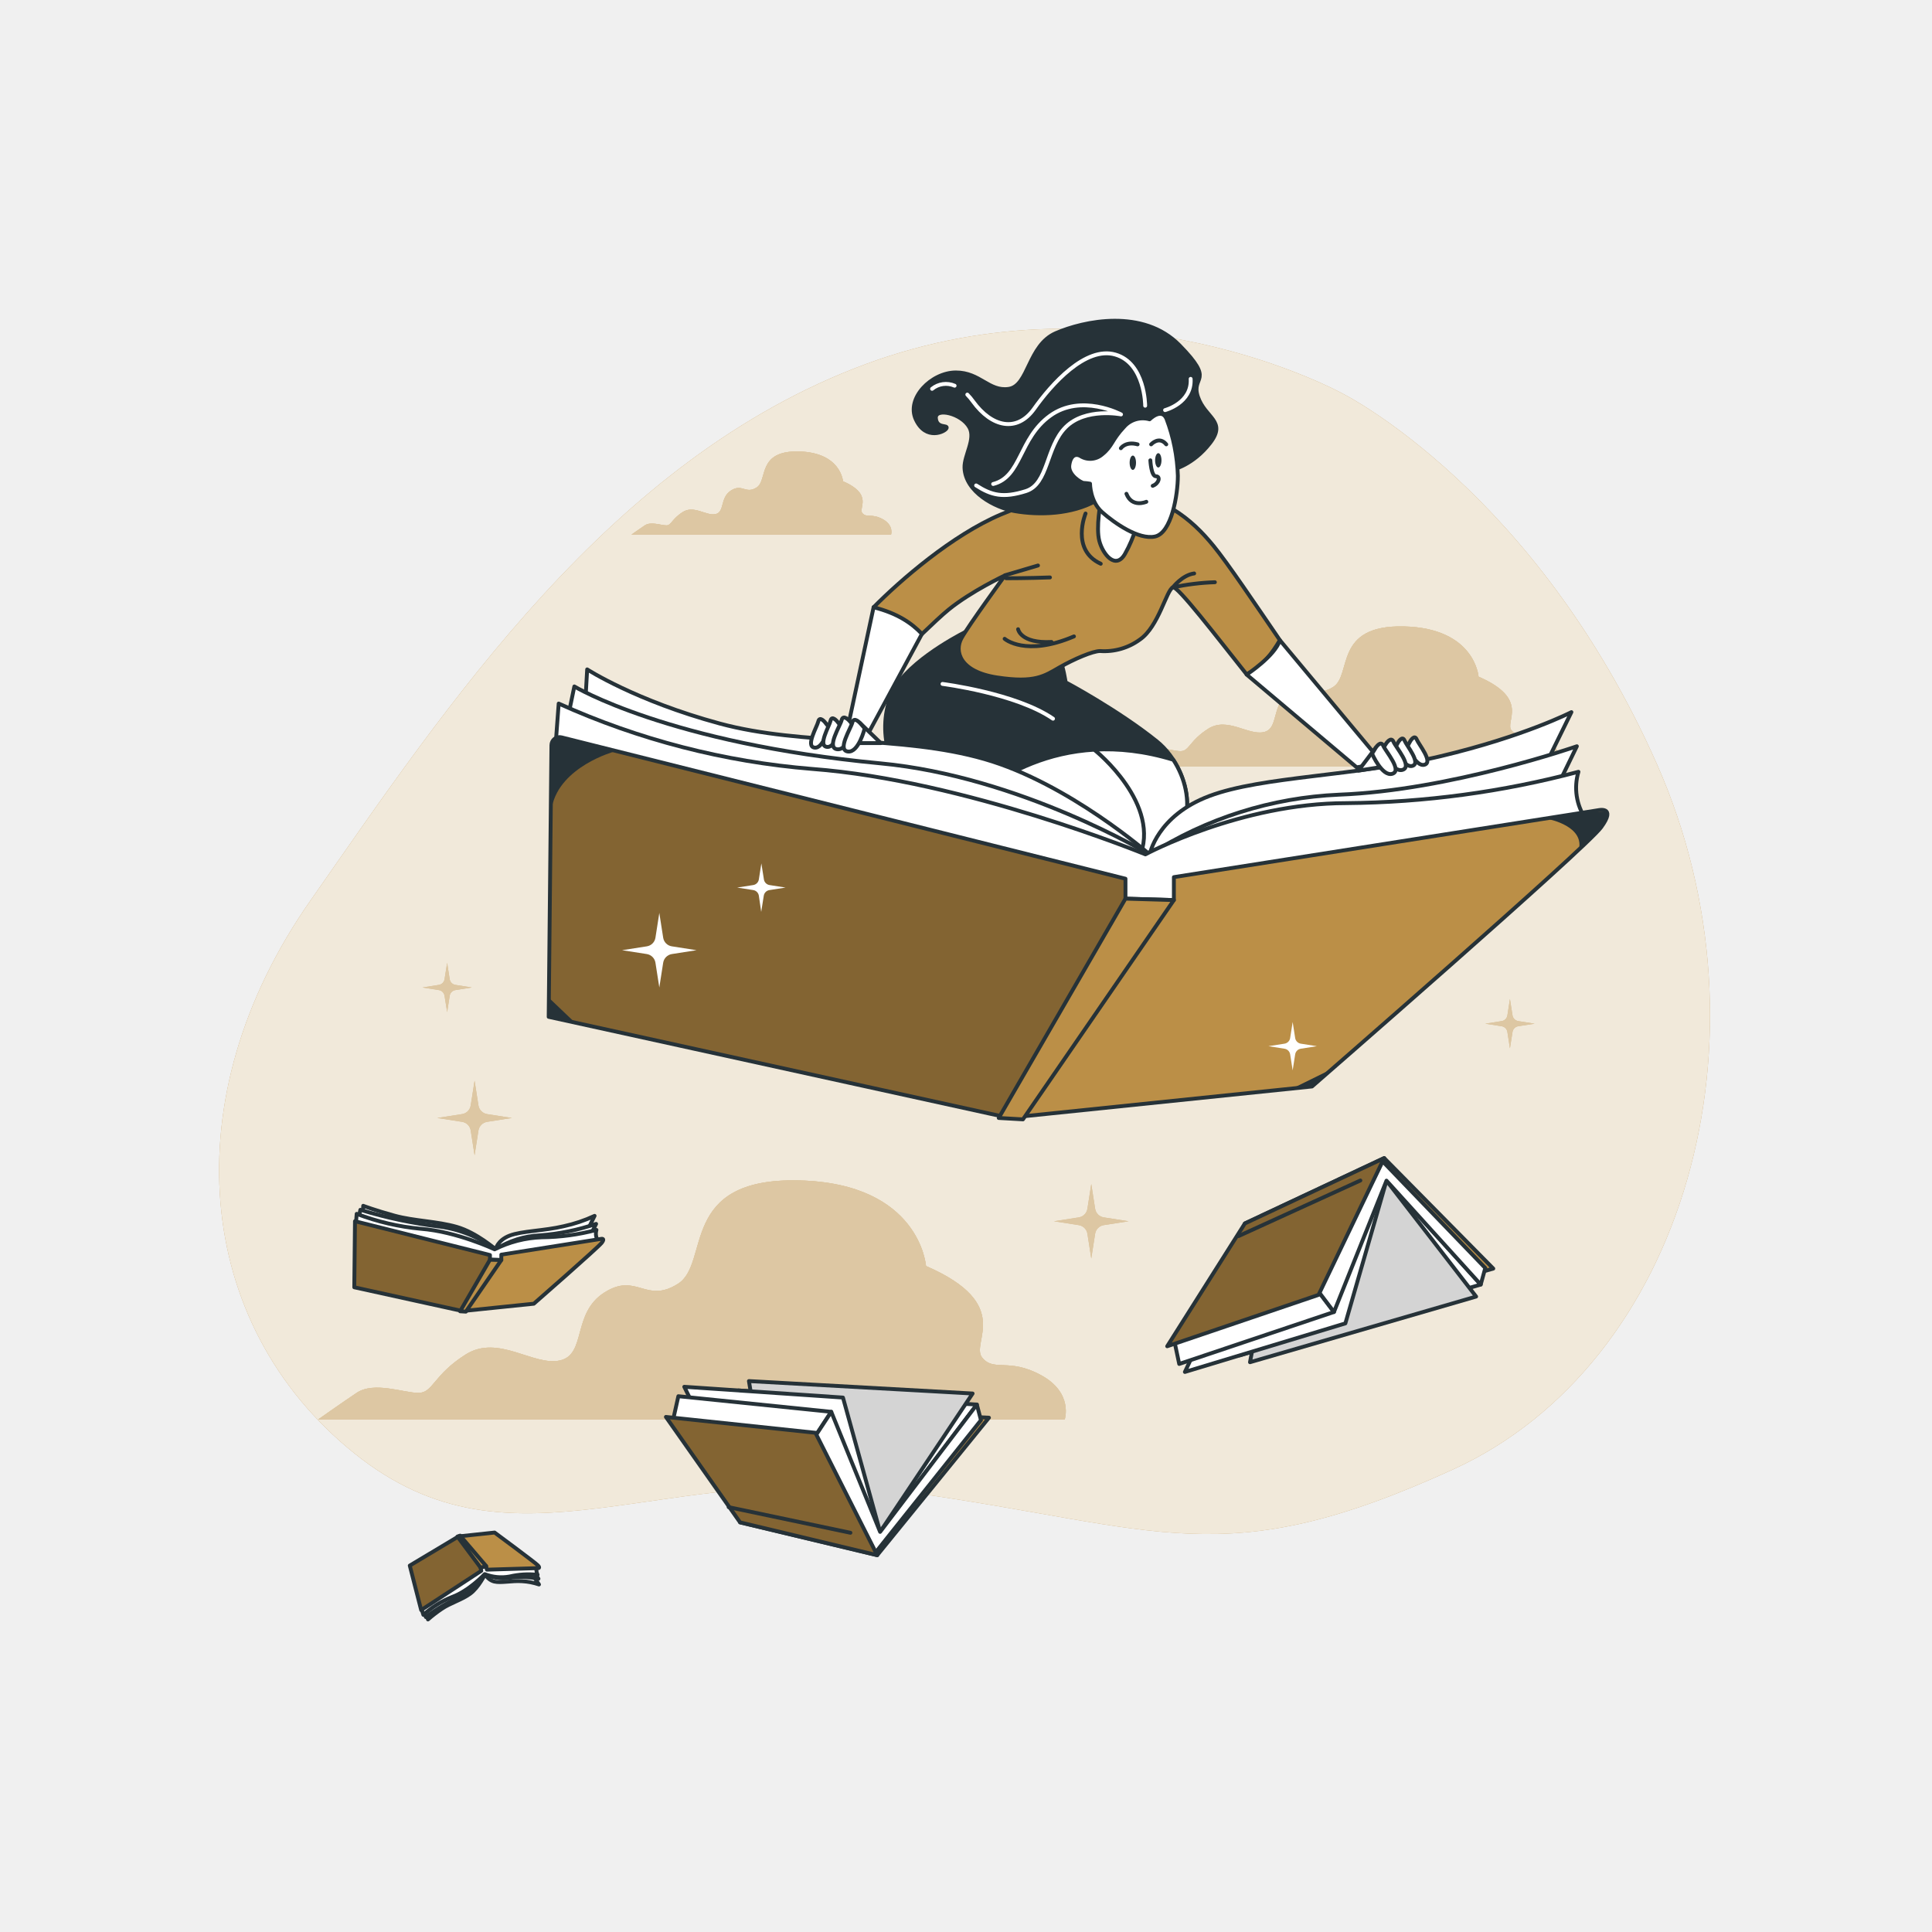
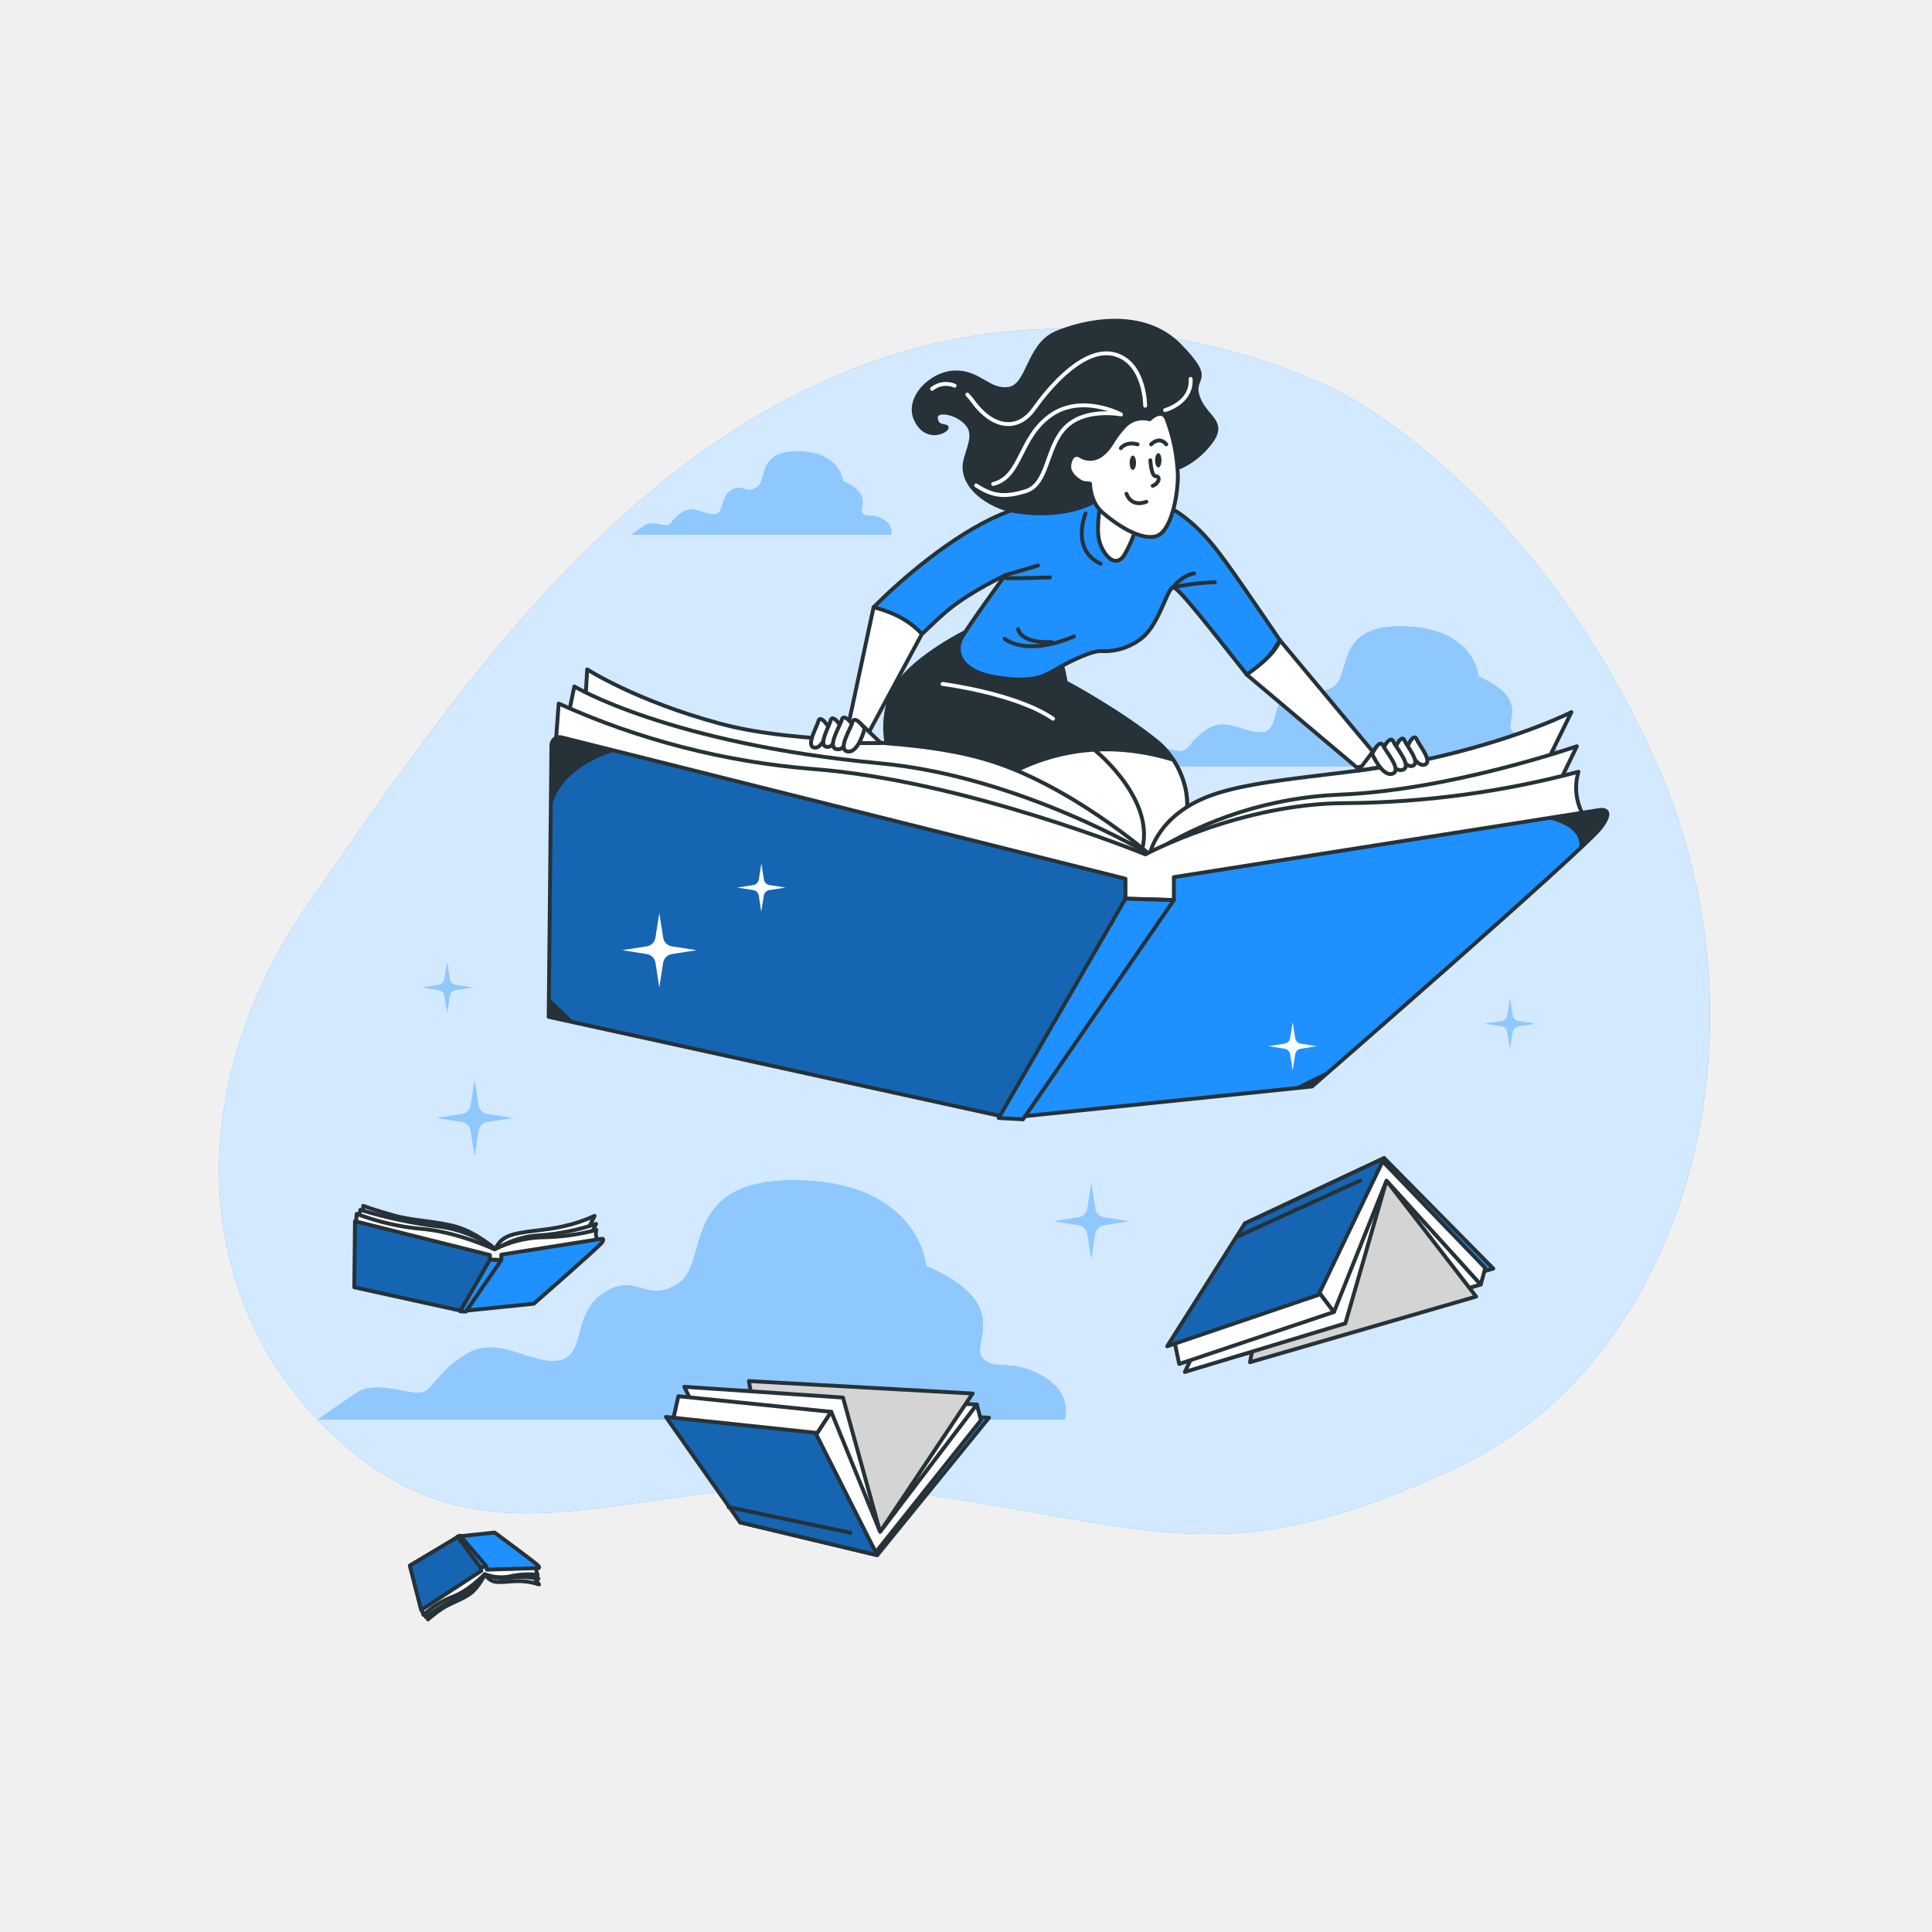
<svg xmlns="http://www.w3.org/2000/svg" viewBox="0 0 500 500">
  <defs>
    <clipPath id="freepik--clip-path--inject-11">
-       <path d="M91.87,316.05l34.93,8.75V326l2.94.08v-1.38l25.83-4.08s1.13-.26.17,1-17.59,15.78-17.59,15.78l-18.46,1.9-28-6.15Z" style="fill:#BB8F47;stroke:#263238;stroke-linecap:round;stroke-linejoin:round" />
+       <path d="M91.87,316.05l34.93,8.75V326l2.94.08v-1.38l25.83-4.08s1.13-.26.17,1-17.59,15.78-17.59,15.78l-18.46,1.9-28-6.15Z" style="fill:#1E90FF;stroke:#263238;stroke-linecap:round;stroke-linejoin:round" />
    </clipPath>
    <clipPath id="freepik--clip-path-2--inject-11">
-       <path d="M109,416.69l15.56-10.16-.21-.81,1.43-.42.23.93,13.28-.4s.59,0-.09-.72S128,396.62,128,396.62l-9.33,1-12.62,7.55Z" style="fill:#BB8F47;stroke:#263238;stroke-linecap:round;stroke-linejoin:round" />
+       <path d="M109,416.69l15.56-10.16-.21-.81,1.43-.42.23.93,13.28-.4s.59,0-.09-.72S128,396.62,128,396.62l-9.33,1-12.62,7.55Z" style="fill:#1E90FF;stroke:#263238;stroke-linecap:round;stroke-linejoin:round" />
    </clipPath>
    <clipPath id="freepik--clip-path-3--inject-11">
      <polygon points="358.82 305.55 382.02 335.55 323.5 352.54 330.3 316.48 358.82 305.55" style="fill:#fff;stroke:#263238;stroke-linecap:round;stroke-linejoin:round" />
    </clipPath>
    <clipPath id="freepik--clip-path-4--inject-11">
-       <polygon points="358.22 299.71 341.24 335.11 302.07 348.41 322.17 316.63 358.22 299.71" style="fill:#BB8F47;stroke:#263238;stroke-linecap:round;stroke-linejoin:round" />
+       <polygon points="358.22 299.71 341.24 335.11 302.07 348.41 322.17 316.63 358.22 299.71" style="fill:#1E90FF;stroke:#263238;stroke-linecap:round;stroke-linejoin:round" />
    </clipPath>
    <clipPath id="freepik--clip-path-5--inject-11">
      <polygon points="227.77 396.45 251.71 360.64 193.82 357.42 199.63 392.2 227.77 396.45" style="fill:#fff;stroke:#263238;stroke-linecap:round;stroke-linejoin:round" />
    </clipPath>
    <clipPath id="freepik--clip-path-6--inject-11">
-       <polygon points="227.02 402.48 211.03 370.8 172.34 366.7 191.53 393.99 227.02 402.48" style="fill:#BB8F47;stroke:#263238;stroke-linecap:round;stroke-linejoin:round" />
+       <polygon points="227.02 402.48 211.03 370.8 172.34 366.7 191.53 393.99 227.02 402.48" style="fill:#1E90FF;stroke:#263238;stroke-linecap:round;stroke-linejoin:round" />
    </clipPath>
    <clipPath id="freepik--clip-path-7--inject-11">
-       <path d="M145.33,190.83l145.94,36.58v5.16l12.53.37V227l109.83-17.32s4.79-1.11.74,4.42-74.82,67.08-74.82,67.08l-78.5,8.11L142,263.16l.71-70.31A2.1,2.1,0,0,1,145.33,190.83Z" style="fill:#BB8F47;stroke:#263238;stroke-linecap:round;stroke-linejoin:round" />
+       <path d="M145.33,190.83l145.94,36.58v5.16l12.53.37V227l109.83-17.32s4.79-1.11.74,4.42-74.82,67.08-74.82,67.08l-78.5,8.11L142,263.16l.71-70.31A2.1,2.1,0,0,1,145.33,190.83Z" style="fill:#1E90FF;stroke:#263238;stroke-linecap:round;stroke-linejoin:round" />
    </clipPath>
  </defs>
  <g id="freepik--background-simple--inject-11">
-     <path d="M347.73,102S290.1,69.77,224,94.25s-108.28,88.22-143.78,139S50.11,342.71,91.72,376.13s79.3,1,144.1,10.13,80.57,21.29,140.29-6,84.06-111.68,52.7-182.49S347.73,102,347.73,102Z" style="fill:#BB8F47" />
+     <path d="M347.73,102S290.1,69.77,224,94.25s-108.28,88.22-143.78,139S50.11,342.71,91.72,376.13s79.3,1,144.1,10.13,80.57,21.29,140.29-6,84.06-111.68,52.7-182.49S347.73,102,347.73,102Z" style="fill:#1E90FF" />
    <path d="M347.73,102S290.1,69.77,224,94.25s-108.28,88.22-143.78,139S50.11,342.71,91.72,376.13s79.3,1,144.1,10.13,80.57,21.29,140.29-6,84.06-111.68,52.7-182.49S347.73,102,347.73,102Z" style="fill:#fff;opacity:0.8" />
  </g>
  <g id="freepik--Clouds--inject-11">
-     <path d="M400.17,191.71c-4.93-2.69-7.17-.45-9-2.69s4.93-8.07-8.52-13.9c0,0-.89-12.55-19.27-13S350,174.68,345,177.81s-6.28-1.79-11.21,1.35-2.69,9.41-6.72,10.31-9.41-4-14.34-.9-4.93,5.83-7.18,5.83-6.72-1.79-9.41,0-5.83,4-5.83,4H403.76S405.11,194.4,400.17,191.71Z" style="fill:#BB8F47" />
-     <path d="M400.17,191.71c-4.93-2.69-7.17-.45-9-2.69s4.93-8.07-8.52-13.9c0,0-.89-12.55-19.27-13S350,174.68,345,177.81s-6.28-1.79-11.21,1.35-2.69,9.41-6.72,10.31-9.41-4-14.34-.9-4.93,5.83-7.18,5.83-6.72-1.79-9.41,0-5.83,4-5.83,4H403.76S405.11,194.4,400.17,191.71Z" style="fill:#BB8F47;opacity:0.5" />
-     <path d="M228.47,134.37c-2.92-1.59-4.25-.26-5.31-1.59s2.92-4.78-5-8.24c0,0-.53-7.44-11.42-7.7s-8,7.44-10.89,9.3-3.72-1.06-6.65.79-1.59,5.58-4,6.12-5.58-2.4-8.5-.54-2.92,3.46-4.25,3.46-4-1.07-5.58,0-3.45,2.39-3.45,2.39H230.6S231.4,136,228.47,134.37Z" style="fill:#BB8F47" />
-     <path d="M228.47,134.37c-2.92-1.59-4.25-.26-5.31-1.59s2.92-4.78-5-8.24c0,0-.53-7.44-11.42-7.7s-8,7.44-10.89,9.3-3.72-1.06-6.65.79-1.59,5.58-4,6.12-5.58-2.4-8.5-.54-2.92,3.46-4.25,3.46-4-1.07-5.58,0-3.45,2.39-3.45,2.39H230.6S231.4,136,228.47,134.37Z" style="fill:#BB8F47;opacity:0.5" />
-     <path d="M269.44,355.9c-8.4-4.59-12.22-.77-15.28-4.59s8.4-13.74-14.51-23.67c0,0-1.53-21.39-32.84-22.15s-22.92,21.38-31.32,26.73-10.69-3.06-19.09,2.29-4.59,16-11.46,17.57-16-6.88-24.44-1.53-8.4,9.93-12.22,9.93-11.46-3.06-16,0-9.93,6.87-9.93,6.87H275.55S277.84,360.48,269.44,355.9Z" style="fill:#BB8F47" />
-     <path d="M269.44,355.9c-8.4-4.59-12.22-.77-15.28-4.59s8.4-13.74-14.51-23.67c0,0-1.53-21.39-32.84-22.15s-22.92,21.38-31.32,26.73-10.69-3.06-19.09,2.29-4.59,16-11.46,17.57-16-6.88-24.44-1.53-8.4,9.93-12.22,9.93-11.46-3.06-16,0-9.93,6.87-9.93,6.87H275.55S277.84,360.48,269.44,355.9Z" style="fill:#BB8F47;opacity:0.5" />
+     <path d="M400.17,191.71c-4.93-2.69-7.17-.45-9-2.69s4.93-8.07-8.52-13.9c0,0-.89-12.55-19.27-13S350,174.68,345,177.81s-6.28-1.79-11.21,1.35-2.69,9.41-6.72,10.31-9.41-4-14.34-.9-4.93,5.83-7.18,5.83-6.72-1.79-9.41,0-5.83,4-5.83,4H403.76S405.11,194.4,400.17,191.71Z" style="fill:#1E90FF" />
+     <path d="M400.17,191.71c-4.93-2.69-7.17-.45-9-2.69s4.93-8.07-8.52-13.9c0,0-.89-12.55-19.27-13S350,174.68,345,177.81s-6.28-1.79-11.21,1.35-2.69,9.41-6.72,10.31-9.41-4-14.34-.9-4.93,5.83-7.18,5.83-6.72-1.79-9.41,0-5.83,4-5.83,4H403.76S405.11,194.4,400.17,191.71Z" style="fill:#1E90FF;opacity:0.5" />
+     <path d="M228.47,134.37c-2.92-1.59-4.25-.26-5.31-1.59s2.92-4.78-5-8.24c0,0-.53-7.44-11.42-7.7s-8,7.44-10.89,9.3-3.72-1.06-6.65.79-1.59,5.58-4,6.12-5.58-2.4-8.5-.54-2.92,3.46-4.25,3.46-4-1.07-5.58,0-3.45,2.39-3.45,2.39H230.6S231.4,136,228.47,134.37Z" style="fill:#1E90FF" />
+     <path d="M228.47,134.37c-2.92-1.59-4.25-.26-5.31-1.59s2.92-4.78-5-8.24c0,0-.53-7.44-11.42-7.7s-8,7.44-10.89,9.3-3.72-1.06-6.65.79-1.59,5.58-4,6.12-5.58-2.4-8.5-.54-2.92,3.46-4.25,3.46-4-1.07-5.58,0-3.45,2.39-3.45,2.39H230.6S231.4,136,228.47,134.37Z" style="fill:#1E90FF;opacity:0.5" />
+     <path d="M269.44,355.9c-8.4-4.59-12.22-.77-15.28-4.59s8.4-13.74-14.51-23.67c0,0-1.53-21.39-32.84-22.15s-22.92,21.38-31.32,26.73-10.69-3.06-19.09,2.29-4.59,16-11.46,17.57-16-6.88-24.44-1.53-8.4,9.93-12.22,9.93-11.46-3.06-16,0-9.93,6.87-9.93,6.87H275.55S277.84,360.48,269.44,355.9Z" style="fill:#1E90FF" />
+     <path d="M269.44,355.9c-8.4-4.59-12.22-.77-15.28-4.59s8.4-13.74-14.51-23.67c0,0-1.53-21.39-32.84-22.15s-22.92,21.38-31.32,26.73-10.69-3.06-19.09,2.29-4.59,16-11.46,17.57-16-6.88-24.44-1.53-8.4,9.93-12.22,9.93-11.46-3.06-16,0-9.93,6.87-9.93,6.87H275.55S277.84,360.48,269.44,355.9Z" style="fill:#1E90FF;opacity:0.5" />
    <g style="opacity:0.5">
      <path d="M400.17,191.71c-4.93-2.69-7.17-.45-9-2.69s4.93-8.07-8.52-13.9c0,0-.89-12.55-19.27-13S350,174.68,345,177.81s-6.28-1.79-11.21,1.35-2.69,9.41-6.72,10.31-9.41-4-14.34-.9-4.93,5.83-7.18,5.83-6.72-1.79-9.41,0-5.83,4-5.83,4H403.76S405.11,194.4,400.17,191.71Z" style="fill:#fff" />
      <path d="M400.17,191.71c-4.93-2.69-7.17-.45-9-2.69s4.93-8.07-8.52-13.9c0,0-.89-12.55-19.27-13S350,174.68,345,177.81s-6.28-1.79-11.21,1.35-2.69,9.41-6.72,10.31-9.41-4-14.34-.9-4.93,5.83-7.18,5.83-6.72-1.79-9.41,0-5.83,4-5.83,4H403.76S405.11,194.4,400.17,191.71Z" style="fill:#fff;opacity:0.5" />
    </g>
    <g style="opacity:0.5">
      <path d="M228.47,134.37c-2.92-1.59-4.25-.26-5.31-1.59s2.92-4.78-5-8.24c0,0-.53-7.44-11.42-7.7s-8,7.44-10.89,9.3-3.72-1.06-6.65.79-1.59,5.58-4,6.12-5.58-2.4-8.5-.54-2.92,3.46-4.25,3.46-4-1.07-5.58,0-3.45,2.39-3.45,2.39H230.6S231.4,136,228.47,134.37Z" style="fill:#fff" />
      <path d="M228.47,134.37c-2.92-1.59-4.25-.26-5.31-1.59s2.92-4.78-5-8.24c0,0-.53-7.44-11.42-7.7s-8,7.44-10.89,9.3-3.72-1.06-6.65.79-1.59,5.58-4,6.12-5.58-2.4-8.5-.54-2.92,3.46-4.25,3.46-4-1.07-5.58,0-3.45,2.39-3.45,2.39H230.6S231.4,136,228.47,134.37Z" style="fill:#fff;opacity:0.5" />
    </g>
    <g style="opacity:0.5">
      <path d="M269.44,355.9c-8.4-4.59-12.22-.77-15.28-4.59s8.4-13.74-14.51-23.67c0,0-1.53-21.39-32.84-22.15s-22.92,21.38-31.32,26.73-10.69-3.06-19.09,2.29-4.59,16-11.46,17.57-16-6.88-24.44-1.53-8.4,9.93-12.22,9.93-11.46-3.06-16,0-9.93,6.87-9.93,6.87H275.55S277.84,360.48,269.44,355.9Z" style="fill:#fff" />
      <path d="M269.44,355.9c-8.4-4.59-12.22-.77-15.28-4.59s8.4-13.74-14.51-23.67c0,0-1.53-21.39-32.84-22.15s-22.92,21.38-31.32,26.73-10.69-3.06-19.09,2.29-4.59,16-11.46,17.57-16-6.88-24.44-1.53-8.4,9.93-12.22,9.93-11.46-3.06-16,0-9.93,6.87-9.93,6.87H275.55S277.84,360.48,269.44,355.9Z" style="fill:#fff;opacity:0.5" />
    </g>
  </g>
  <g id="freepik--Books--inject-11">
    <path d="M128.27,323.33s-4.94-4.33-10.05-5.81-11-1.51-16.09-2.9S94,312.06,94,312.06l-.26,4.6,34.32,9.27,23.48-6.5,2.34-4.77a38,38,0,0,1-8,2.69c-5.11,1.21-10.83,1.21-14,2.43S128.27,323.33,128.27,323.33Z" style="fill:#fff;stroke:#263238;stroke-linecap:round;stroke-linejoin:round" />
    <path d="M93.26,313.1a119.21,119.21,0,0,0,20.55,4.35,31.38,31.38,0,0,1,14.46,5.88,23.26,23.26,0,0,1,11.53-3.64,59,59,0,0,0,14.47-2.95l-1.47,3-25.22,4.94-34.84-9.1Z" style="fill:#fff;stroke:#263238;stroke-linecap:round;stroke-linejoin:round" />
    <path d="M92.31,314.14a62.43,62.43,0,0,0,16.6,3.87c9.28.7,19.1,5.32,19.1,5.32a29.27,29.27,0,0,1,12.22-3.12,56.87,56.87,0,0,0,14.13-1.91,3.39,3.39,0,0,0,.43,2.86l-26.87,5.72-35.79-10.4Z" style="fill:#fff;stroke:#263238;stroke-linecap:round;stroke-linejoin:round" />
-     <path d="M91.87,316.05l34.93,8.75V326l2.94.08v-1.38l25.83-4.08s1.13-.26.17,1-17.59,15.78-17.59,15.78l-18.46,1.9-28-6.15Z" style="fill:#BB8F47" />
+     <path d="M91.87,316.05l34.93,8.75V326l2.94.08v-1.38l25.83-4.08s1.13-.26.17,1-17.59,15.78-17.59,15.78l-18.46,1.9-28-6.15Z" style="fill:#1E90FF" />
    <g style="clip-path:url(#freepik--clip-path--inject-11)">
      <polygon points="126.8 326.02 126.8 324.8 91.87 316.05 91.7 333.21 119.69 339.36 120.19 339.31 127.58 326.04 126.8 326.02" style="opacity:0.3" />
    </g>
    <path d="M91.87,316.05l34.93,8.75V326l2.94.08v-1.38l25.83-4.08s1.13-.26.17,1-17.59,15.78-17.59,15.78l-18.46,1.9-28-6.15Z" style="fill:none;stroke:#263238;stroke-linecap:round;stroke-linejoin:round" />
-     <polygon points="126.8 326.02 119.08 339.36 120.56 339.45 129.74 326.1 126.8 326.02" style="fill:#BB8F47;stroke:#263238;stroke-linecap:round;stroke-linejoin:round" />
+     <polygon points="126.8 326.02 119.08 339.36 120.56 339.45 129.74 326.1 126.8 326.02" style="fill:#1E90FF;stroke:#263238;stroke-linecap:round;stroke-linejoin:round" />
    <path d="M125.56,407.35s-1.68,3.52-3.92,5.13-5.1,2.37-7.36,3.92a36.29,36.29,0,0,0-3.52,2.71l-.9-3.06L125,405.62l12.55,1.52,1.94,2.92a16.38,16.38,0,0,0-4.34-.84c-2.69-.19-5.48.51-7.25.08A3.56,3.56,0,0,1,125.56,407.35Z" style="fill:#fff;stroke:#263238;stroke-linecap:round;stroke-linejoin:round" />
    <path d="M110.21,418.5a46.53,46.53,0,0,1,9.29-5.43,14.15,14.15,0,0,0,6.06-5.72,10,10,0,0,0,6.24,1,22.87,22.87,0,0,1,7.55.22l-1.23-1.87L125,406.5l-15.46,10.37Z" style="fill:#fff;stroke:#263238;stroke-linecap:round;stroke-linejoin:round" />
    <path d="M109.57,417.92a24.8,24.8,0,0,1,7.45-4.63c4.4-1.6,8.42-5.91,8.42-5.91a11.83,11.83,0,0,0,6.48.61,21.29,21.29,0,0,1,7.21-.43,3.21,3.21,0,0,1-.27-2L124.8,405l-15.71,11.37Z" style="fill:#fff;stroke:#263238;stroke-linecap:round;stroke-linejoin:round" />
-     <path d="M109,416.69l15.56-10.16-.21-.81,1.43-.42.23.93,13.28-.4s.59,0-.09-.72S128,396.62,128,396.62l-9.33,1-12.62,7.55Z" style="fill:#BB8F47" />
+     <path d="M109,416.69l15.56-10.16-.21-.81,1.43-.42.23.93,13.28-.4s.59,0-.09-.72S128,396.62,128,396.62l-9.33,1-12.62,7.55Z" style="fill:#1E90FF" />
    <g style="clip-path:url(#freepik--clip-path-2--inject-11)">
      <polygon points="124.39 405.72 124.6 406.53 109.04 416.69 106.06 405.14 118.68 397.59 118.93 397.56 124.77 405.61 124.39 405.72" style="opacity:0.3" />
    </g>
    <path d="M109,416.69l15.56-10.16-.21-.81,1.43-.42.23.93,13.28-.4s.59,0-.09-.72S128,396.62,128,396.62l-9.33,1-12.62,7.55Z" style="fill:none;stroke:#263238;stroke-linecap:round;stroke-linejoin:round" />
-     <polygon points="124.39 405.72 118.39 397.66 119.09 397.42 125.82 405.3 124.39 405.72" style="fill:#BB8F47;stroke:#263238;stroke-linecap:round;stroke-linejoin:round" />
-     <polygon points="358.22 299.71 386.46 328.31 326.16 345.3 322.17 316.63 358.22 299.71" style="fill:#BB8F47;stroke:#263238;stroke-linecap:round;stroke-linejoin:round" />
+     <polygon points="124.39 405.72 118.39 397.66 119.09 397.42 125.82 405.3 124.39 405.72" style="fill:#1E90FF;stroke:#263238;stroke-linecap:round;stroke-linejoin:round" />
+     <polygon points="358.22 299.71 386.46 328.31 326.16 345.3 322.17 316.63 358.22 299.71" style="fill:#1E90FF;stroke:#263238;stroke-linecap:round;stroke-linejoin:round" />
    <polygon points="383.21 332.44 320.84 350.77 325.87 317.81 357.34 303.77 383.21 332.44" style="fill:#fff;stroke:#263238;stroke-linecap:round;stroke-linejoin:round" />
    <polygon points="358.82 305.55 382.02 335.55 323.5 352.54 330.3 316.48 358.82 305.55" style="fill:#fff" />
    <g style="clip-path:url(#freepik--clip-path-3--inject-11)">
      <polygon points="358.82 305.55 382.02 335.55 323.5 352.54 330.3 316.48 358.82 305.55" style="opacity:0.17" />
    </g>
    <polygon points="358.82 305.55 382.02 335.55 323.5 352.54 330.3 316.48 358.82 305.55" style="fill:none;stroke:#263238;stroke-linecap:round;stroke-linejoin:round" />
    <polygon points="358.82 305.55 348.18 342.49 306.65 355.06 322.61 321.06 358.82 305.55" style="fill:#fff;stroke:#263238;stroke-linecap:round;stroke-linejoin:round" />
    <polygon points="345.23 339.54 305.18 352.99 303.99 347.37 341.09 334.07 345.23 339.54" style="fill:#fff;stroke:#263238;stroke-linecap:round;stroke-linejoin:round" />
    <polygon points="357.79 300.52 384.39 328.16 383.21 332.44 358.82 305.55 345.23 339.54 341.09 334.07 357.79 300.52" style="fill:#fff;stroke:#263238;stroke-linecap:round;stroke-linejoin:round" />
-     <polygon points="358.22 299.71 341.24 335.11 302.07 348.41 322.17 316.63 358.22 299.71" style="fill:#BB8F47" />
+     <polygon points="358.22 299.71 341.24 335.11 302.07 348.41 322.17 316.63 358.22 299.71" style="fill:#1E90FF" />
    <g style="clip-path:url(#freepik--clip-path-4--inject-11)">
      <polygon points="358.22 299.71 341.24 335.11 302.07 348.41 322.17 316.63 358.22 299.71" style="opacity:0.3" />
    </g>
    <polygon points="358.22 299.71 341.24 335.11 302.07 348.41 322.17 316.63 358.22 299.71" style="fill:none;stroke:#263238;stroke-linecap:round;stroke-linejoin:round" />
    <line x1="320.55" y1="319.89" x2="352.06" y2="305.51" style="fill:none;stroke:#263238;stroke-linecap:round;stroke-linejoin:round" />
-     <polygon points="227.02 402.48 255.94 366.9 196.28 364.1 191.53 393.99 227.02 402.48" style="fill:#BB8F47;stroke:#263238;stroke-linecap:round;stroke-linejoin:round" />
+     <polygon points="227.02 402.48 255.94 366.9 196.28 364.1 191.53 393.99 227.02 402.48" style="fill:#1E90FF;stroke:#263238;stroke-linecap:round;stroke-linejoin:round" />
    <polygon points="252.81 363.5 191.12 359.85 195.24 391.92 226.25 398.6 252.81 363.5" style="fill:#fff;stroke:#263238;stroke-linecap:round;stroke-linejoin:round" />
    <polygon points="227.77 396.45 251.71 360.64 193.82 357.42 199.63 392.2 227.77 396.45" style="fill:#fff" />
    <g style="clip-path:url(#freepik--clip-path-5--inject-11)">
      <polygon points="227.77 396.45 251.71 360.64 193.82 357.42 199.63 392.2 227.77 396.45" style="opacity:0.17" />
    </g>
    <polygon points="227.77 396.45 251.71 360.64 193.82 357.42 199.63 392.2 227.77 396.45" style="fill:none;stroke:#263238;stroke-linecap:round;stroke-linejoin:round" />
    <polygon points="227.77 396.45 218.16 361.69 177.09 358.9 192.09 389.41 227.77 396.45" style="fill:#fff;stroke:#263238;stroke-linecap:round;stroke-linejoin:round" />
    <polygon points="215.13 365.38 175.56 361.34 174.23 367.29 210.86 371.88 215.13 365.38" style="fill:#fff;stroke:#263238;stroke-linecap:round;stroke-linejoin:round" />
    <polygon points="226.6 401.77 253.87 367.54 252.81 363.5 227.77 396.45 215.13 365.38 210.86 371.88 226.6 401.77" style="fill:#fff;stroke:#263238;stroke-linecap:round;stroke-linejoin:round" />
-     <polygon points="227.02 402.48 211.03 370.8 172.34 366.7 191.53 393.99 227.02 402.48" style="fill:#BB8F47" />
+     <polygon points="227.02 402.48 211.03 370.8 172.34 366.7 191.53 393.99 227.02 402.48" style="fill:#1E90FF" />
    <g style="clip-path:url(#freepik--clip-path-6--inject-11)">
      <polygon points="227.02 402.48 211.03 370.8 172.34 366.7 191.53 393.99 227.02 402.48" style="opacity:0.3" />
    </g>
    <polygon points="227.02 402.48 211.03 370.8 172.34 366.7 191.53 393.99 227.02 402.48" style="fill:none;stroke:#263238;stroke-linecap:round;stroke-linejoin:round" />
    <line x1="188.58" y1="390.05" x2="220.09" y2="396.68" style="fill:none;stroke:#263238;stroke-linecap:round;stroke-linejoin:round" />
  </g>
  <g id="freepik--Character--inject-11">
    <path d="M250.47,163.23s-13.1,6.33-18.34,14-3.71,21.83,4.36,26.41,36.24,21.4,56.11,19,16.81-22.71,6.77-30.79-23.58-15.28-23.58-15.28-.65-4.36-1.53-5.89S263.35,159.3,250.47,163.23Z" style="fill:#263238;stroke:#263238;stroke-linecap:round;stroke-linejoin:round" />
    <path d="M303.65,196.63c-29.74-9.1-49.33,7.19-55.47,13.43,12.3,6.39,30.42,14.24,44.42,12.55C309.22,220.6,309.79,206.05,303.65,196.63Z" style="fill:#fff;stroke:#263238;stroke-linecap:round;stroke-linejoin:round" />
    <path d="M283.43,194.23s17.47,14,11.35,27.94" style="fill:none;stroke:#263238;stroke-linecap:round;stroke-linejoin:round" />
    <path d="M226.09,157.13l-7,32.65h5.63l13.88-25.73S235.89,155.8,226.09,157.13Z" style="fill:#fff;stroke:#263238;stroke-linecap:round;stroke-linejoin:round" />
-     <path d="M314.07,141.29c-5.73-7-13.3-13.49-27.17-14.6,0,0-11.82-.37-27.9,6.47-12.57,5.34-26,17-32.91,24,6.18,1.57,9.86,4.1,12.52,6.92,2.74-2.61,5.13-4.88,6.89-6.31,5.92-4.81,14.61-8.87,14.61-8.87s-9.43,12.93-11.28,16.26-.55,8.69,9.24,10.17,12.2-.37,16.08-2.59,8.69-4.25,10.54-4.25a15.59,15.59,0,0,0,10.35-3c4.8-3.33,6.84-12.75,8.5-13.49,1.14-.51,11.23,12.65,19.09,22.53l.68-.35c3.42-1.76,6.09-5.35,7.92-8.51C324.87,156.38,317.78,145.83,314.07,141.29Z" style="fill:#BB8F47;stroke:#263238;stroke-linecap:round;stroke-linejoin:round" />
+     <path d="M314.07,141.29c-5.73-7-13.3-13.49-27.17-14.6,0,0-11.82-.37-27.9,6.47-12.57,5.34-26,17-32.91,24,6.18,1.57,9.86,4.1,12.52,6.92,2.74-2.61,5.13-4.88,6.89-6.31,5.92-4.81,14.61-8.87,14.61-8.87s-9.43,12.93-11.28,16.26-.55,8.69,9.24,10.17,12.2-.37,16.08-2.59,8.69-4.25,10.54-4.25a15.59,15.59,0,0,0,10.35-3c4.8-3.33,6.84-12.75,8.5-13.49,1.14-.51,11.23,12.65,19.09,22.53l.68-.35c3.42-1.76,6.09-5.35,7.92-8.51C324.87,156.38,317.78,145.83,314.07,141.29Z" style="fill:#1E90FF;stroke:#263238;stroke-linecap:round;stroke-linejoin:round" />
    <path d="M280.94,132.9s-3.92,9.43,3.93,13" style="fill:none;stroke:#263238;stroke-linecap:round;stroke-linejoin:round" />
    <line x1="260.11" y1="148.87" x2="268.63" y2="146.35" style="fill:none;stroke:#263238;stroke-linecap:round;stroke-linejoin:round" />
    <path d="M260,165.32s5.37,4.74,17.94-.62" style="fill:none;stroke:#263238;stroke-linecap:round;stroke-linejoin:round" />
    <path d="M309.05,148.41c-3.1.41-5.51,3.6-5.51,3.6a62.2,62.2,0,0,1,10.87-1.33" style="fill:none;stroke:#263238;stroke-linecap:round;stroke-linejoin:round" />
    <path d="M260.39,149.65s5.77,0,11.34-.21" style="fill:none;stroke:#263238;stroke-linecap:round;stroke-linejoin:round" />
    <path d="M263.48,162.84s.62,3.72,8.66,3.3" style="fill:none;stroke:#263238;stroke-linecap:round;stroke-linejoin:round" />
    <path d="M284.87,129.83s-1.29,6.65-.37,10.16,4.25,7.58,6.66,3.33,3.69-9,3.69-11.27S286.53,125.58,284.87,129.83Z" style="fill:#fff;stroke:#263238;stroke-linecap:round;stroke-linejoin:round" />
    <path d="M303.54,121.51s5.17-1.11,9.61-6.84-1.29-6.46-3.14-12,4.66-3.7-4.76-13.31-24.77-6.28-32-3.14-7,13.68-12.19,14.42-7.4-4.25-13.68-4.25-12.94,6.65-10.35,12.19,7.58,3.15,7.95,2.22-2.59.19-2.78-2.59,6.65-1.29,8.69,2.41c1.65,3-1.38,7.26-1.28,10.41.21,6.32,7.95,10.36,12.92,11.23,6.71,1.17,14.87.76,20.95-2.57,7.47-4.1,4-12.6,9.5-14.82s8.32,1.11,8.32,1.11Z" style="fill:#263238;stroke:#263238;stroke-linecap:round;stroke-linejoin:round" />
    <path d="M247.05,99.82a5.65,5.65,0,0,0-5.83.81" style="fill:none;stroke:#fff;stroke-linecap:round;stroke-linejoin:round" />
    <path d="M296.37,105s0-11-7.72-13.24-16.54,7.72-21,14-11,4.78-15.81-1.84a15,15,0,0,0-1.5-1.8" style="fill:none;stroke:#fff;stroke-linecap:round;stroke-linejoin:round" />
    <path d="M252.62,125.63c4,2.57,7,3.31,12.87,1.47s5.15-11.4,10.29-16.54,14.34-3.31,14.34-3.31-10.29-5.52-18.38.36-7.36,15.81-14.71,17.65" style="fill:none;stroke:#fff;stroke-linecap:round;stroke-linejoin:round" />
    <path d="M301.52,106.14s7-1.84,6.62-8.09" style="fill:none;stroke:#fff;stroke-linecap:round;stroke-linejoin:round" />
    <path d="M243.92,177s19,2.4,28.6,9" style="fill:none;stroke:#fff;stroke-linecap:round;stroke-linejoin:round" />
    <path d="M297.51,108.52a6.42,6.42,0,0,0-6.65,2c-3.14,3.32-3,5-5.62,7.07a4.72,4.72,0,0,1-5.73.37c-1.11-.55-2.4-.18-2.77,2.4s3.14,4.62,3.7,4.62a14,14,0,0,1,1.66.19s0,4.62,3.14,7.39,9.43,7.21,13.68,6.29,5.91-10.72,5.91-15.71a45.59,45.59,0,0,0-2.95-14.79C300.58,105.43,297.51,108.52,297.51,108.52Z" style="fill:#fff;stroke:#263238;stroke-linecap:round;stroke-linejoin:round" />
    <path d="M294,119.75c0,1-.36,1.86-.82,1.86s-.83-.83-.83-1.86.37-1.85.83-1.85S294,118.73,294,119.75Z" style="fill:#263238" />
    <path d="M300.59,119.13c0,1-.37,1.86-.82,1.86s-.83-.83-.83-1.86.37-1.85.83-1.85S300.59,118.11,300.59,119.13Z" style="fill:#263238" />
    <path d="M290.08,116s1.23-1.85,4.33-1" style="fill:none;stroke:#263238;stroke-linecap:round;stroke-linejoin:round" />
    <path d="M297.91,115s2.06-2.27,3.92,0" style="fill:none;stroke:#263238;stroke-linecap:round;stroke-linejoin:round" />
    <path d="M297.71,119.13s.2,4.13,1.44,4.13.82,1.85-.83,2.47" style="fill:none;stroke:#263238;stroke-linecap:round;stroke-linejoin:round" />
    <path d="M296.67,129.86s-3.71,1.65-5.15-2.07" style="fill:none;stroke:#263238;stroke-linecap:round;stroke-linejoin:round" />
    <path d="M297.54,221.14s-21-18.42-42.76-24.69-46.8-3.32-68.55-9.21-34.27-14-34.27-14l-1.11,19.53,146,39.44,99.88-27.64,9.95-20.27s-12.16,6.26-33.91,11.42S326.65,200.87,313,206,297.54,221.14,297.54,221.14Z" style="fill:#fff;stroke:#263238;stroke-linecap:round;stroke-linejoin:round" />
    <path d="M148.64,177.65S173,192.4,227.88,197.56c36.15,3.39,69.66,23.58,69.66,23.58a98.88,98.88,0,0,1,49-15.48c28.75-1.1,61.55-12.53,61.55-12.53L401.84,206,294.59,227l-148.16-38.7Z" style="fill:#fff;stroke:#263238;stroke-linecap:round;stroke-linejoin:round" />
    <path d="M144.59,182.08A198.13,198.13,0,0,0,210.19,199c39.43,2.95,86.24,22.11,86.24,22.11s24.69-13.26,52-13.26a241.81,241.81,0,0,0,60.07-8.11,14.41,14.41,0,0,0,1.84,12.16L296.06,236.25,143.85,192Z" style="fill:#fff;stroke:#263238;stroke-linecap:round;stroke-linejoin:round" />
-     <path d="M145.33,190.83l145.94,36.58v5.16l12.53.37V227l109.83-17.32s4.79-1.11.74,4.42-74.82,67.08-74.82,67.08l-78.5,8.11L142,263.16l.71-70.31A2.1,2.1,0,0,1,145.33,190.83Z" style="fill:#BB8F47" />
+     <path d="M145.33,190.83l145.94,36.58v5.16l12.53.37V227l109.83-17.32s4.79-1.11.74,4.42-74.82,67.08-74.82,67.08l-78.5,8.11L142,263.16l.71-70.31A2.1,2.1,0,0,1,145.33,190.83Z" style="fill:#1E90FF" />
    <g style="clip-path:url(#freepik--clip-path-7--inject-11)">
      <polygon points="291.27 232.57 291.27 227.41 142.74 190.19 142.01 263.16 261.05 289.33 263.18 289.11 294.6 232.67 291.27 232.57" style="opacity:0.3" />
    </g>
    <path d="M145.33,190.83l145.94,36.58v5.16l12.53.37V227l109.83-17.32s4.79-1.11.74,4.42-74.82,67.08-74.82,67.08l-78.5,8.11L142,263.16l.71-70.31A2.1,2.1,0,0,1,145.33,190.83Z" style="fill:none;stroke:#263238;stroke-linecap:round;stroke-linejoin:round" />
-     <polygon points="291.27 232.57 258.47 289.33 264.74 289.69 303.8 232.94 291.27 232.57" style="fill:#BB8F47;stroke:#263238;stroke-linecap:round;stroke-linejoin:round" />
+     <polygon points="291.27 232.57 258.47 289.33 264.74 289.69 303.8 232.94 291.27 232.57" style="fill:#1E90FF;stroke:#263238;stroke-linecap:round;stroke-linejoin:round" />
    <path d="M400.74,212s9.79,1.83,7.75,8.36l5.88-6.24s2.69-3.35,1.46-4S400.74,212,400.74,212Z" style="fill:#263238" />
    <path d="M158.86,194.54s-13.85,3.83-16,14.18l-.12-15.87s.42-2.39,2.61-2S158.86,194.54,158.86,194.54Z" style="fill:#263238" />
    <polygon points="142.14 258.3 149.1 264.93 142.01 263.16 142.14 258.3" style="fill:#263238" />
    <polygon points="334.54 281.65 343.98 277.01 339.01 281.32 334.54 281.65" style="fill:#263238" />
    <path d="M331.23,165.68l26.56,31.84-6.69,1.06-28.47-24S330,169.75,331.23,165.68Z" style="fill:#fff;stroke:#263238;stroke-linecap:round;stroke-linejoin:round" />
    <path d="M213.45,186.86s-1.33-1.61-1.67-.17-3.35,6.44-1,6.79,3.68-5.36,3.68-5.36Z" style="fill:#fff;stroke:#263238;stroke-linecap:round;stroke-linejoin:round" />
    <path d="M216.63,186.67s-1.34-1.61-1.67-.18-3.35,6.44-1,6.8,3.69-5.37,3.69-5.37Z" style="fill:#fff;stroke:#263238;stroke-linecap:round;stroke-linejoin:round" />
    <path d="M219.82,186.55s-1.59-1.79-2-.2-4,7.15-1.19,7.55,4.37-6,4.37-6Z" style="fill:#fff;stroke:#263238;stroke-linecap:round;stroke-linejoin:round" />
    <polygon points="222.6 187.15 227.96 192.31 221.61 192.31 222.6 187.15" style="fill:#fff;stroke:#263238;stroke-linecap:round;stroke-linejoin:round" />
    <path d="M222.6,187.15s-1.59-1.79-2-.2-4,7.15-1.19,7.54,4.37-6,4.37-6Z" style="fill:#fff;stroke:#263238;stroke-linecap:round;stroke-linejoin:round" />
    <path d="M365,191.78s1.07-1.8,1.63-.44,4.31,5.84,2.06,6.56-4.48-4.72-4.48-4.72Z" style="fill:#fff;stroke:#263238;stroke-linecap:round;stroke-linejoin:round" />
    <path d="M361.86,192.08s1.07-1.8,1.63-.44,4.32,5.84,2.06,6.56-4.48-4.72-4.48-4.72Z" style="fill:#fff;stroke:#263238;stroke-linecap:round;stroke-linejoin:round" />
    <path d="M358.7,192.47s1.29-2,1.93-.51,5,6.44,2.36,7.27-5.25-5.2-5.25-5.2Z" style="fill:#fff;stroke:#263238;stroke-linecap:round;stroke-linejoin:round" />
    <polygon points="356.05 193.5 351.56 199.44 357.84 198.44 356.05 193.5" style="fill:#fff;stroke:#263238;stroke-linecap:round;stroke-linejoin:round" />
    <path d="M356.05,193.5s1.28-2,1.93-.51,5,6.43,2.36,7.26-5.25-5.19-5.25-5.19Z" style="fill:#fff;stroke:#263238;stroke-linecap:round;stroke-linejoin:round" />
  </g>
  <g id="freepik--Sparkles--inject-11">
    <path d="M173.87,246.91l6.4-1-6.4-1a2.67,2.67,0,0,1-2.24-2.24l-1-6.41-1,6.41a2.67,2.67,0,0,1-2.23,2.24l-6.41,1,6.41,1a2.7,2.7,0,0,1,2.23,2.24l1,6.41,1-6.41A2.7,2.7,0,0,1,173.87,246.91Z" style="fill:#fff" />
-     <path d="M126.06,290.33l6.41-1-6.41-1a2.71,2.71,0,0,1-2.24-2.24l-1-6.41-1,6.41a2.68,2.68,0,0,1-2.24,2.24l-6.41,1,6.41,1a2.68,2.68,0,0,1,2.24,2.24l1,6.41,1-6.41A2.71,2.71,0,0,1,126.06,290.33Z" style="fill:#BB8F47" />
+     <path d="M126.06,290.33l6.41-1-6.41-1a2.71,2.71,0,0,1-2.24-2.24l-1-6.41-1,6.41a2.68,2.68,0,0,1-2.24,2.24l-6.41,1,6.41,1a2.68,2.68,0,0,1,2.24,2.24l1,6.41,1-6.41A2.71,2.71,0,0,1,126.06,290.33Z" style="fill:#1E90FF" />
    <path d="M126.06,290.33l6.41-1-6.41-1a2.71,2.71,0,0,1-2.24-2.24l-1-6.41-1,6.41a2.68,2.68,0,0,1-2.24,2.24l-6.41,1,6.41,1a2.68,2.68,0,0,1,2.24,2.24l1,6.41,1-6.41A2.71,2.71,0,0,1,126.06,290.33Z" style="fill:#fff;opacity:0.5" />
-     <path d="M285.66,317.06l6.41-1-6.41-1a2.68,2.68,0,0,1-2.24-2.23l-1-6.41-1,6.41a2.68,2.68,0,0,1-2.24,2.23l-6.41,1,6.41,1a2.68,2.68,0,0,1,2.24,2.23l1,6.41,1-6.41A2.68,2.68,0,0,1,285.66,317.06Z" style="fill:#BB8F47" />
+     <path d="M285.66,317.06l6.41-1-6.41-1a2.68,2.68,0,0,1-2.24-2.23l-1-6.41-1,6.41a2.68,2.68,0,0,1-2.24,2.23l-6.41,1,6.41,1a2.68,2.68,0,0,1,2.24,2.23l1,6.41,1-6.41A2.68,2.68,0,0,1,285.66,317.06Z" style="fill:#1E90FF" />
    <path d="M285.66,317.06l6.41-1-6.41-1a2.68,2.68,0,0,1-2.24-2.23l-1-6.41-1,6.41a2.68,2.68,0,0,1-2.24,2.23l-6.41,1,6.41,1a2.68,2.68,0,0,1,2.24,2.23l1,6.41,1-6.41A2.68,2.68,0,0,1,285.66,317.06Z" style="fill:#fff;opacity:0.5" />
-     <path d="M117.86,256.23l4.24-.67-4.24-.67a1.77,1.77,0,0,1-1.48-1.48l-.66-4.23-.67,4.23a1.77,1.77,0,0,1-1.48,1.48l-4.24.67,4.24.67a1.77,1.77,0,0,1,1.48,1.48l.67,4.23.66-4.23A1.77,1.77,0,0,1,117.86,256.23Z" style="fill:#BB8F47" />
+     <path d="M117.86,256.23l4.24-.67-4.24-.67a1.77,1.77,0,0,1-1.48-1.48l-.66-4.23-.67,4.23a1.77,1.77,0,0,1-1.48,1.48l-4.24.67,4.24.67a1.77,1.77,0,0,1,1.48,1.48l.67,4.23.66-4.23A1.77,1.77,0,0,1,117.86,256.23Z" style="fill:#1E90FF" />
    <path d="M117.86,256.23l4.24-.67-4.24-.67a1.77,1.77,0,0,1-1.48-1.48l-.66-4.23-.67,4.23a1.77,1.77,0,0,1-1.48,1.48l-4.24.67,4.24.67a1.77,1.77,0,0,1,1.48,1.48l.67,4.23.66-4.23A1.77,1.77,0,0,1,117.86,256.23Z" style="fill:#fff;opacity:0.5" />
-     <path d="M392.92,265.59l4.24-.66-4.24-.67a1.78,1.78,0,0,1-1.48-1.48l-.67-4.24-.66,4.24a1.78,1.78,0,0,1-1.48,1.48l-4.24.67,4.24.66a1.78,1.78,0,0,1,1.48,1.48l.66,4.24.67-4.24A1.78,1.78,0,0,1,392.92,265.59Z" style="fill:#BB8F47" />
+     <path d="M392.92,265.59l4.24-.66-4.24-.67a1.78,1.78,0,0,1-1.48-1.48l-.67-4.24-.66,4.24a1.78,1.78,0,0,1-1.48,1.48l-4.24.67,4.24.66a1.78,1.78,0,0,1,1.48,1.48l.66,4.24.67-4.24A1.78,1.78,0,0,1,392.92,265.59Z" style="fill:#1E90FF" />
    <path d="M392.92,265.59l4.24-.66-4.24-.67a1.78,1.78,0,0,1-1.48-1.48l-.67-4.24-.66,4.24a1.78,1.78,0,0,1-1.48,1.48l-4.24.67,4.24.66a1.78,1.78,0,0,1,1.48,1.48l.66,4.24.67-4.24A1.78,1.78,0,0,1,392.92,265.59Z" style="fill:#fff;opacity:0.5" />
    <path d="M199.15,230.35l4.15-.65-4.15-.65a1.74,1.74,0,0,1-1.45-1.45l-.66-4.16-.65,4.16a1.75,1.75,0,0,1-1.45,1.45l-4.16.65,4.16.65a1.75,1.75,0,0,1,1.45,1.45L197,236l.66-4.16A1.74,1.74,0,0,1,199.15,230.35Z" style="fill:#fff" />
    <path d="M336.64,271.41l4.16-.66-4.16-.65a1.75,1.75,0,0,1-1.45-1.45l-.65-4.16-.65,4.16a1.75,1.75,0,0,1-1.45,1.45l-4.16.65,4.16.66a1.74,1.74,0,0,1,1.45,1.45l.65,4.15.65-4.15A1.74,1.74,0,0,1,336.64,271.41Z" style="fill:#fff" />
  </g>
</svg>
